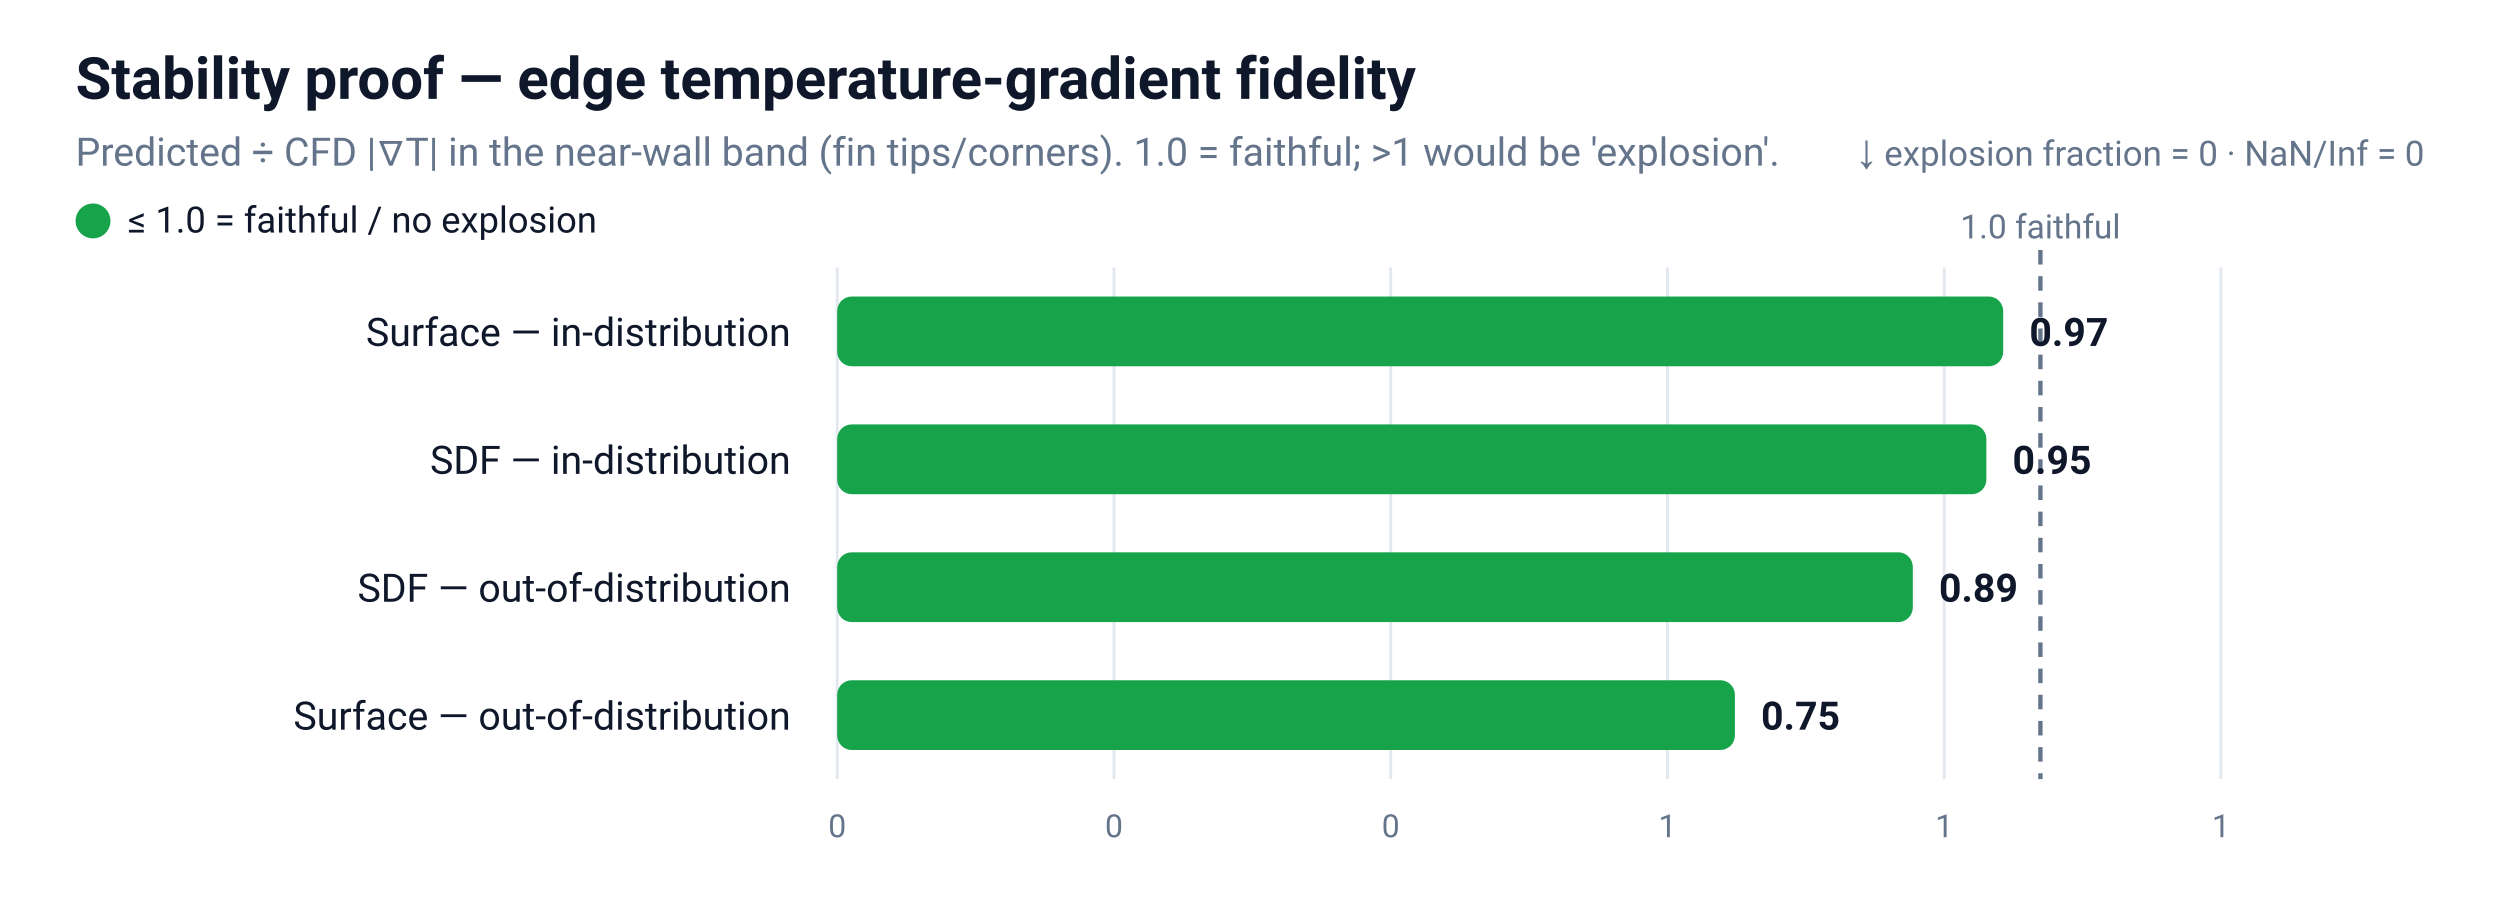
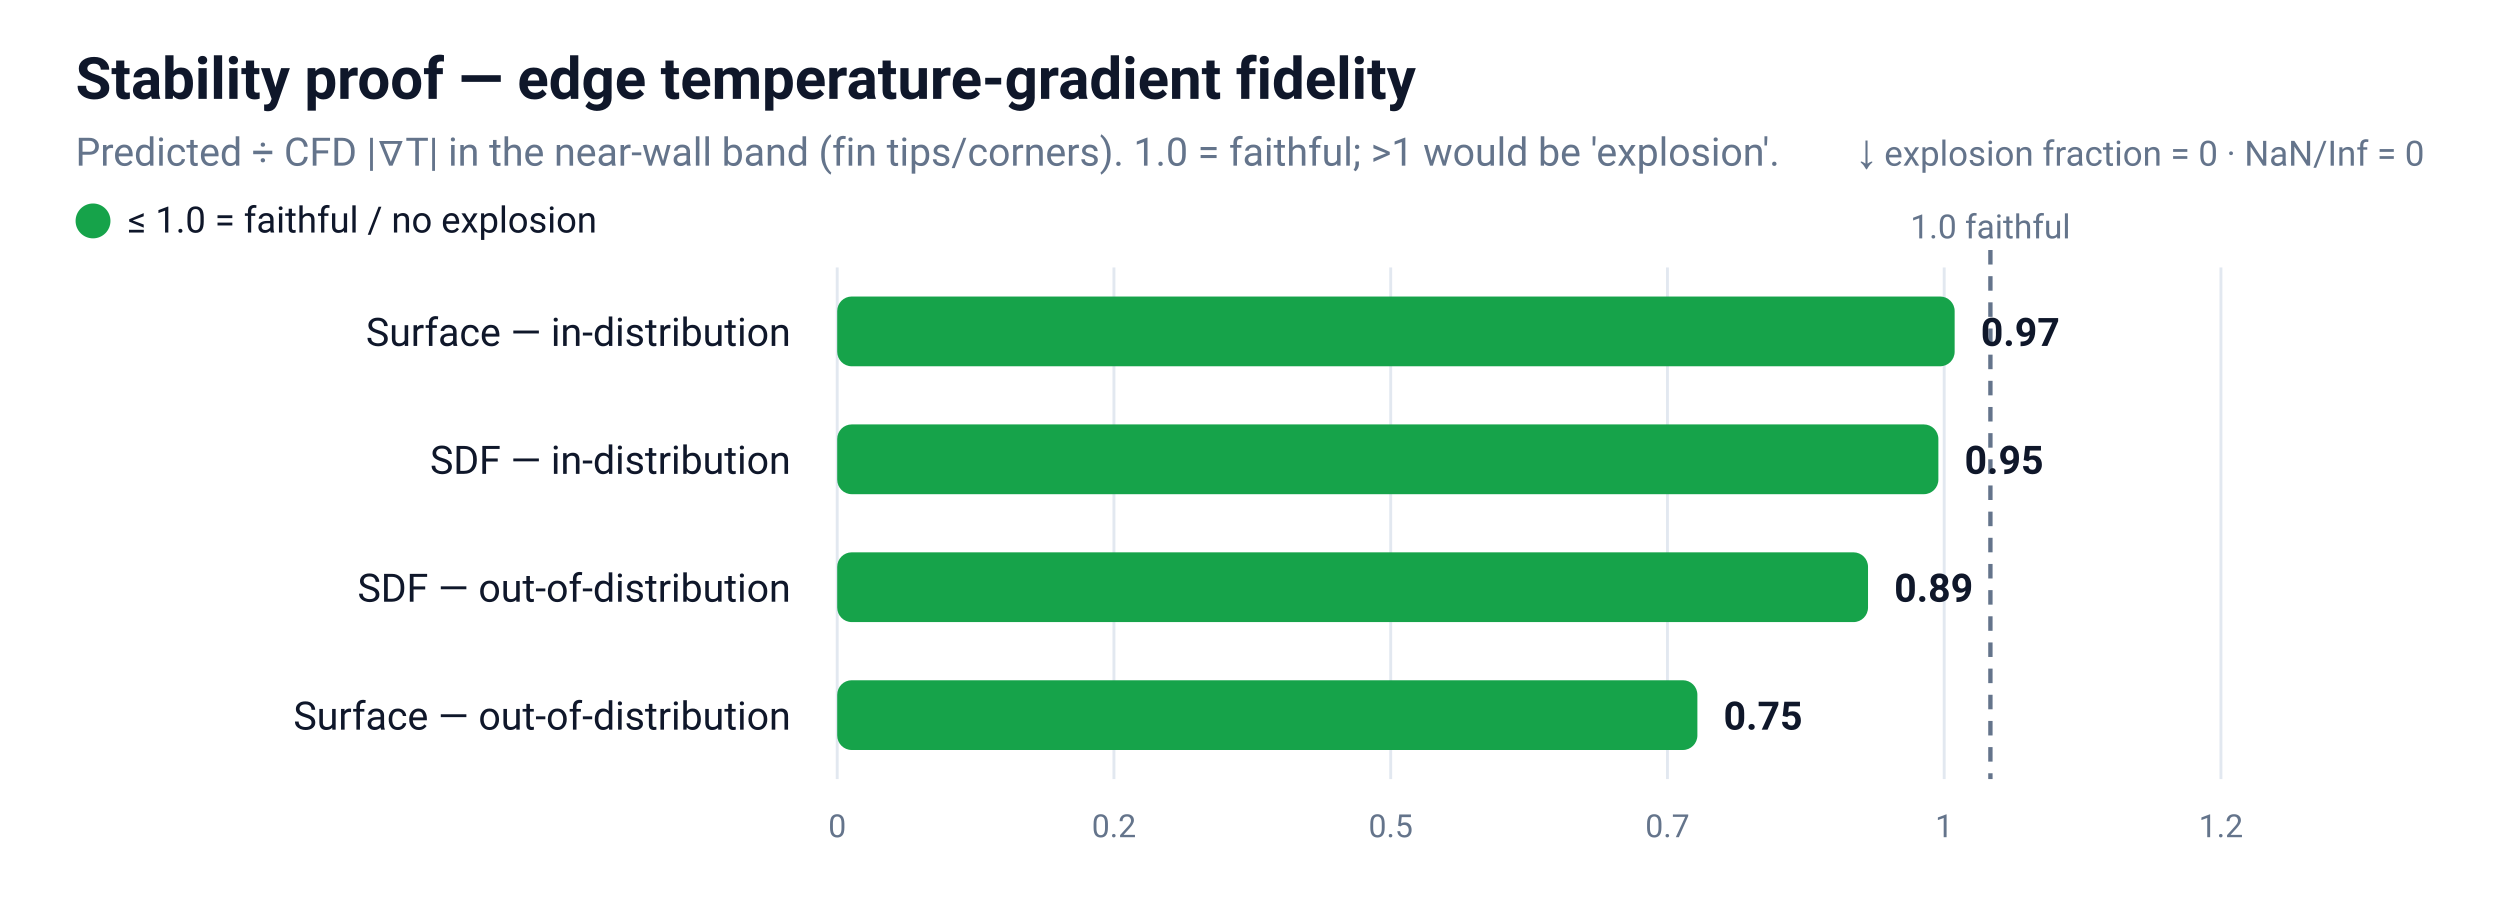
<svg xmlns="http://www.w3.org/2000/svg" width="860" height="312" viewBox="0 0 860 312" font-family="-apple-system,BlinkMacSystemFont,'Segoe UI',Roboto,Helvetica,Arial,sans-serif" role="img" aria-label="Stability proof — edge temperature-gradient fidelity">
  <rect width="860" height="312" fill="#FFFFFF" />
  <text x="26" y="34" font-size="20" font-weight="700" fill="#0F172A">Stability proof — edge temperature-gradient fidelity</text>
  <text x="26" y="57" font-size="13.5" fill="#64748B">Predicted ÷ CFD |∇T| in the near-wall band (fin tips/corners). 1.0 = faithful; &gt;1 would be 'explosion'.</text>
  <text x="834" y="57" font-size="12" fill="#64748B" text-anchor="end">↓ explosion fraction = 0 · NaN/Inf = 0</text>
  <circle cx="32" cy="76" r="6" fill="#16A34A" />
  <text x="44" y="80" font-size="12.5" fill="#0F172A">≤ 1.0 = faithful / no explosion</text>
  <line x1="288.0" y1="92" x2="288.0" y2="268" stroke="#E2E8F0" stroke-width="1" />
  <text x="288.0" y="288" font-size="11" fill="#64748B" text-anchor="middle">0</text>
  <line x1="383.2" y1="92" x2="383.2" y2="268" stroke="#E2E8F0" stroke-width="1" />
-   <text x="383.2" y="288" font-size="11" fill="#64748B" text-anchor="middle">0</text>
+   <text x="383.2" y="288" font-size="11" fill="#64748B" text-anchor="middle">0.2</text>
  <line x1="478.4" y1="92" x2="478.4" y2="268" stroke="#E2E8F0" stroke-width="1" />
-   <text x="478.4" y="288" font-size="11" fill="#64748B" text-anchor="middle">0</text>
+   <text x="478.4" y="288" font-size="11" fill="#64748B" text-anchor="middle">0.5</text>
  <line x1="573.6" y1="92" x2="573.6" y2="268" stroke="#E2E8F0" stroke-width="1" />
-   <text x="573.6" y="288" font-size="11" fill="#64748B" text-anchor="middle">1</text>
+   <text x="573.6" y="288" font-size="11" fill="#64748B" text-anchor="middle">0.7</text>
  <line x1="668.8" y1="92" x2="668.8" y2="268" stroke="#E2E8F0" stroke-width="1" />
  <text x="668.8" y="288" font-size="11" fill="#64748B" text-anchor="middle">1</text>
  <line x1="764.0" y1="92" x2="764.0" y2="268" stroke="#E2E8F0" stroke-width="1" />
-   <text x="764.0" y="288" font-size="11" fill="#64748B" text-anchor="middle">1</text>
-   <line x1="701.9" y1="86" x2="701.9" y2="268" stroke="#64748B" stroke-width="1.5" stroke-dasharray="5 4" />
-   <text x="701.9" y="82" font-size="11.5" fill="#64748B" text-anchor="middle">1.0  faithful</text>
+   <text x="764.0" y="288" font-size="11" fill="#64748B" text-anchor="middle">1.2</text>
+   <line x1="684.7" y1="86" x2="684.7" y2="268" stroke="#64748B" stroke-width="1.5" stroke-dasharray="5 4" />
+   <text x="684.7" y="82" font-size="11.5" fill="#64748B" text-anchor="middle">1.0  faithful</text>
  <text x="272" y="119.0" font-size="13.5" fill="#0F172A" text-anchor="end">Surface — in-distribution</text>
-   <rect x="288" y="102.0" width="401.1" height="24" rx="5" fill="#16A34A" />
-   <text x="698.1" y="119.0" font-size="13.5" font-weight="700" fill="#0F172A">0.97</text>
+   <rect x="288" y="102.0" width="384.4" height="24" rx="5" fill="#16A34A" />
+   <text x="681.4" y="119.0" font-size="13.5" font-weight="700" fill="#0F172A">0.97</text>
  <text x="272" y="163.0" font-size="13.5" fill="#0F172A" text-anchor="end">SDF — in-distribution</text>
-   <rect x="288" y="146.0" width="395.3" height="24" rx="5" fill="#16A34A" />
-   <text x="692.3" y="163.0" font-size="13.5" font-weight="700" fill="#0F172A">0.95</text>
+   <rect x="288" y="146.0" width="378.8" height="24" rx="5" fill="#16A34A" />
+   <text x="675.8" y="163.0" font-size="13.5" font-weight="700" fill="#0F172A">0.95</text>
  <text x="272" y="207.0" font-size="13.5" fill="#0F172A" text-anchor="end">SDF — out-of-distribution</text>
-   <rect x="288" y="190.0" width="370.0" height="24" rx="5" fill="#16A34A" />
-   <text x="667.0" y="207.0" font-size="13.5" font-weight="700" fill="#0F172A">0.89</text>
+   <rect x="288" y="190.0" width="354.6" height="24" rx="5" fill="#16A34A" />
+   <text x="651.6" y="207.0" font-size="13.5" font-weight="700" fill="#0F172A">0.89</text>
  <text x="272" y="251.0" font-size="13.5" fill="#0F172A" text-anchor="end">Surface — out-of-distribution</text>
-   <rect x="288" y="234.0" width="308.8" height="24" rx="5" fill="#16A34A" />
-   <text x="605.8" y="251.0" font-size="13.5" font-weight="700" fill="#0F172A">0.75</text>
+   <rect x="288" y="234.0" width="295.9" height="24" rx="5" fill="#16A34A" />
+   <text x="592.9" y="251.0" font-size="13.5" font-weight="700" fill="#0F172A">0.75</text>
</svg>
